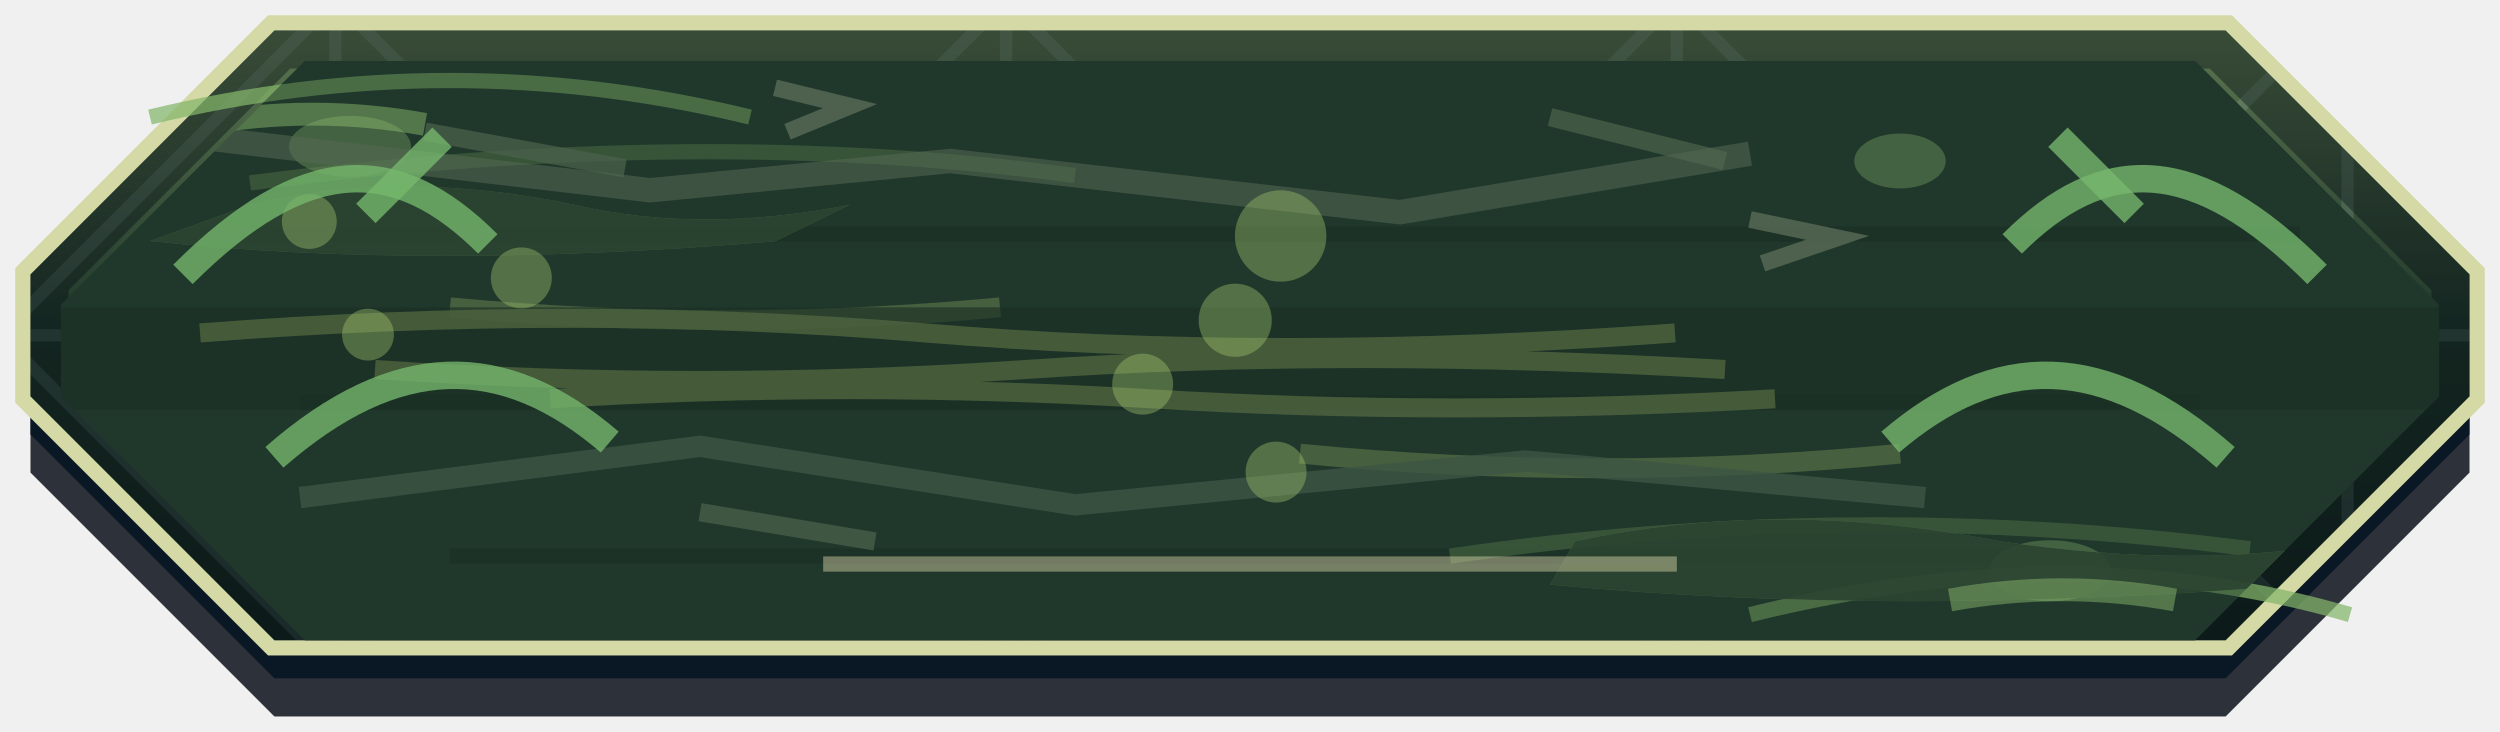
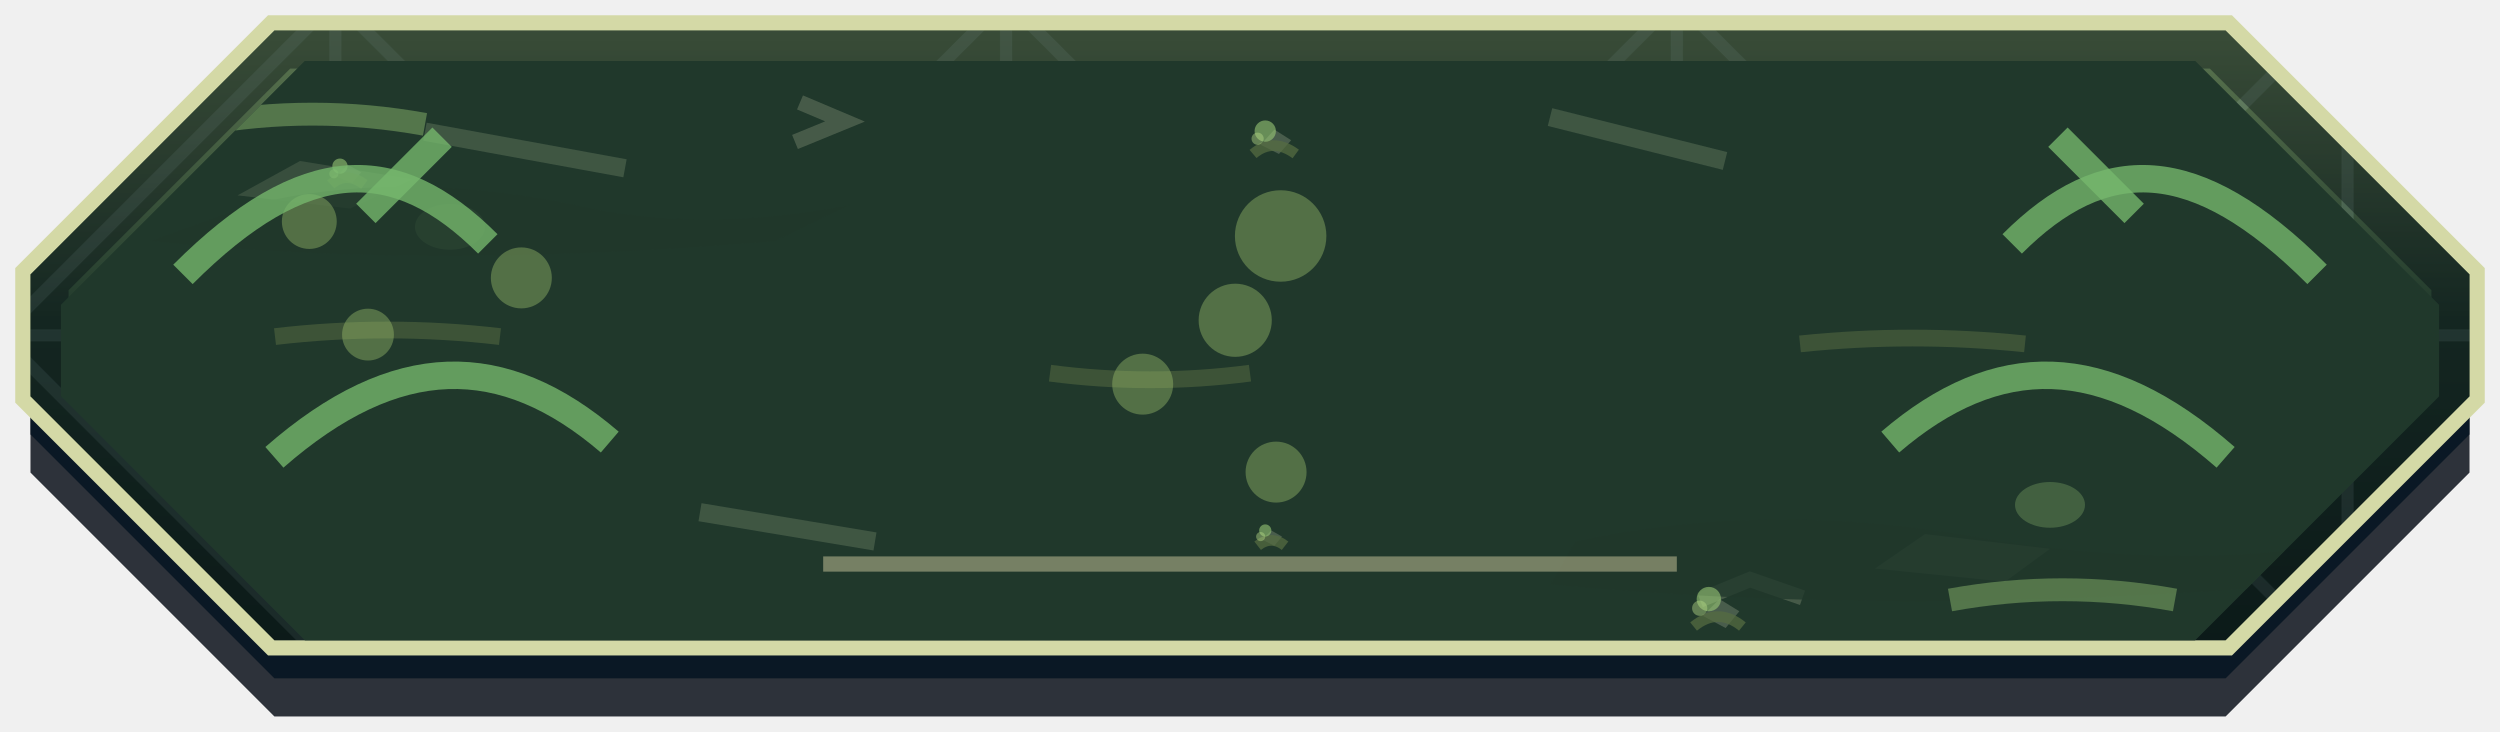
<svg xmlns="http://www.w3.org/2000/svg" width="328" height="96" viewBox="0 0 164 48" role="img" aria-label="M7 badge normal" data-style="m11-enchanted-forest@0.1.0" data-geometry-shape="chamfered-angular" data-corner-radius="2" data-end-cap-depth="16">
  <defs>
    <linearGradient id="m11-badge-164x48-normal-plate" x1="0" y1="0" x2="0" y2="1">
      <stop offset="0" stop-color="#5C7650" />
      <stop offset=".48" stop-color="#20382B" />
      <stop offset="1" stop-color="#13251E" />
    </linearGradient>
    <linearGradient id="m11-badge-164x48-normal-primary" x1="0" y1="0" x2="0" y2="1">
      <stop offset="0" stop-color="#F1E8C8" />
      <stop offset=".45" stop-color="#66D9B2" />
      <stop offset="1" stop-color="#2A856F" />
    </linearGradient>
    <linearGradient id="m11-badge-164x48-normal-energy" x1="0" y1="0" x2="1" y2="0">
      <stop offset="0" stop-color="#B8E0A5" stop-opacity="0" />
      <stop offset=".5" stop-color="#B8E0A5" stop-opacity=".86" />
      <stop offset="1" stop-color="#B8E0A5" stop-opacity="0" />
    </linearGradient>
    <pattern id="m11-badge-164x48-normal-grain" width="28" height="28" patternUnits="userSpaceOnUse">
      <circle cx="5" cy="7" r=".6" fill="#FFFFFF" fill-opacity=".12" />
      <circle cx="20" cy="15" r=".45" fill="#061321" fill-opacity=".2" />
    </pattern>
    <pattern id="m11-badge-164x48-normal-plate-pattern" width="44" height="44" patternUnits="userSpaceOnUse">
      <path d="M0 22H44M22 0V44M0 22L22 0 44 22 22 44Z" fill="none" stroke="#D8FBFF" stroke-opacity=".12" stroke-width=".8" />
    </pattern>
    <mask id="m11-badge-164x48-normal-mask">
      <path d="M18 2H146L162 18V26L146 42H18L2 26V18Z" fill="white" />
    </mask>
  </defs>
  <g opacity="1">
    <g id="m11-badge-164x48-normal-outer-shadow" data-layer="outer-shadow" transform="translate(0 5)">
      <path d="M18 2H146L162 18V26L146 42H18L2 26V18Z" fill="#020812" opacity=".82" />
    </g>
    <g id="m11-badge-164x48-normal-connected-depth" data-layer="connected-depth" transform="translate(0 2.5)">
      <path d="M18 2H146L162 18V26L146 42H18L2 26V18Z" fill="#071522" opacity=".9" />
    </g>
    <g id="m11-badge-164x48-normal-outer-frame" data-layer="outer-frame">
      <path d="M18 2H146L162 18V26L146 42H18L2 26V18Z" fill="#071421" stroke="#D4D9A6" stroke-width="2" stroke-linejoin="miter" />
    </g>
    <g id="m11-badge-164x48-normal-inner-plate-fill" data-layer="inner-plate-fill">
      <path d="M18 2H146L162 18V26L146 42H18L2 26V18Z" fill="url(#m11-badge-164x48-normal-plate)" />
    </g>
    <g id="m11-badge-164x48-normal-surface-grain" data-layer="surface-grain" data-material-source="m8-ice-grain" mask="url(#m11-badge-164x48-normal-mask)">
      <rect width="164" height="48" fill="url(#m11-badge-164x48-normal-grain)" />
    </g>
    <g id="m11-badge-164x48-normal-surface-pattern" data-layer="surface-pattern" data-material-source="m8-crystal-facet-pattern" mask="url(#m11-badge-164x48-normal-mask)">
      <rect width="164" height="48" fill="url(#m11-badge-164x48-normal-plate-pattern)" />
    </g>
    <g id="m11-badge-164x48-normal-side-bevel-shade" data-layer="side-bevel-shade" mask="url(#m11-badge-164x48-normal-mask)">
      <path d="M18 2H146L162 18V26L146 42H18L2 26V18Z" fill="none" stroke="#020812" stroke-opacity=".38" stroke-width="5" />
    </g>
    <g id="m11-badge-164x48-normal-top-bevel-highlight" data-layer="top-bevel-highlight" mask="url(#m11-badge-164x48-normal-mask)">
      <path d="M26 8H138" stroke="#FFFFFF" stroke-opacity=".55" stroke-width="3" stroke-linecap="square" />
    </g>
    <g id="m11-badge-164x48-normal-cold-edge-accent" data-layer="cold-edge-accent" data-material-source="m8-cold-edge-accent" mask="url(#m11-badge-164x48-normal-mask)">
      <rect x="16" y="6" width="132" height="8" fill="url(#m11-badge-164x48-normal-energy)" />
    </g>
    <g id="m11-badge-164x48-normal-ornament-decal" data-layer="ornament-decal" data-material-source="m7-ornament-marks" mask="url(#m11-badge-164x48-normal-mask)">
      <path d="M24 35h16M124 35h16" stroke="#E6FCFF" stroke-opacity=".5" stroke-width="2" />
    </g>
    <g id="m11-badge-material-stack" data-layer="forest-material-stack" data-material-families="weathered-stone,dark-wood,moss-lichen">
      <path d="M20 4H144L160 20V26L144 42H20L4 26V20Z" fill="#20382B" />
-       <path d="M13.12 15.36H150.88M19.68 26.4H144.32M29.52 36.48H134.48" stroke="#182E24" stroke-width="1" stroke-opacity=".82" />
-       <path d="M16.4 12Q45.92 8.16 70.52 11.52M95.12 36.48Q121.36 32.64 147.6 36" fill="none" stroke="#4D6E45" stroke-width="1" stroke-opacity=".9" />
-       <path d="M9.84 7.68Q29.52 2.88 49.2 7.68M114.8 40.32Q136.12 35.04 154.16 40.32" fill="none" stroke="#84B66A" stroke-width="1" stroke-opacity=".72" />
    </g>
-     <g id="m11-badge-material-detail" data-layer="forest-material-detail" data-material-channels="stone-chips,wood-grain,moss-mask">
+     <g id="m11-badge-material-detail" data-layer="forest-material-detail" data-material-channels="stone-chips,wood-grain,moss-mask" data-detail-scale="component">
      <path d="M27.88 8.64l13.12 2.4M101.68 7.68l11.48 2.88M45.92 33.6l11.48 1.92" stroke="#6B8063" stroke-width="1.2" stroke-opacity=".72" />
-       <path d="M29.52 20.16q18.04 1.68 36.08 0M85.28 29.76q19.68 1.92 39.36 0" fill="none" stroke="#789356" stroke-width="1.3" stroke-opacity=".75" />
-       <g fill="#9BCB78" fill-opacity=".5">
-         <ellipse cx="22.96" cy="9.6" rx="4" ry="2" />
-         <ellipse cx="134.48" cy="37.44" rx="4" ry="2" />
-         <ellipse cx="124.64" cy="10.56" rx="3" ry="1.8" />
-       </g>
    </g>
    <g id="m11-badge-material-face-depth" data-layer="forest-material-face-depth" data-material-source="shared-face-geometry">
      <clipPath id="m11-badge-face-clip">
        <path d="M20 4H144L160 20V26L144 42H20L4 26V20Z" />
      </clipPath>
      <g clip-path="url(#m11-badge-face-clip)">
        <g data-layer="forest-weathered-stone">
-           <path d="M9.84 8.64l32.8 3.84 19.68 -1.92 29.52 3.36 22.96 -3.84" fill="none" stroke="#7C8D70" stroke-width="1.6" stroke-opacity=".55" />
-           <path d="M19.68 32.64l26.24 -3.36 24.6 3.84 29.52 -2.88 26.24 2.4" fill="none" stroke="#526B56" stroke-width="1.4" stroke-opacity=".8" />
-           <path d="M50.84 5.76l4.92 1.2 -4.1 1.68M114.8 14.4l5.74 1.2 -4.92 1.68" fill="none" stroke="#9BA687" stroke-width="1.1" stroke-opacity=".65" />
+           <path d="M19.68 10.56l7.38 1.2 -4.1 1.92 -7.38 -0.864ZM126.28 35.04l8.2 0.96 -2.952 2.16 -8.528 -0.864Z" fill="#7C8D70" fill-opacity=".45" />
+           <path d="M52.48 6.72l2.952 1.248 -3.28 1.344M111.52 39.36l3.28 -1.344 3.444 1.2" fill="none" stroke="#9BA687" stroke-width="1" stroke-opacity=".55" />
        </g>
        <g data-layer="forest-dark-wood-grain">
-           <path d="M0 20.16H164V26.88H0Z" fill="#17291F" fill-opacity=".62" />
-           <path d="M13.12 21.84q24.6 -1.92 47.56 0t49.2 0M24.6 24.24q21.32 1.44 42.64 0t45.92 0M36.08 26.16q19.68 -1.2 39.36 0t41 0" fill="none" stroke="#72854C" stroke-width="1.25" stroke-opacity=".8" />
+           <path d="M18.04 22.08q7.38 -0.864 14.76 0M68.88 24.48q6.56 0.864 13.12 0M118.08 22.56q7.38 -0.768 14.76 0" fill="none" stroke="#72854C" stroke-width="1.1" stroke-opacity=".62" />
        </g>
-         <g data-layer="forest-moss-growth-mask" fill="#9BCB78" fill-opacity=".62">
-           <path d="M16.4 13.44q9.84 -2.4 21.32 0q8.2 1.92 18.04 -.01l-4.92 2.4q-22.96 1.92 -41 -.02Z" />
-           <path d="M103.32 35.52q13.12 -2.88 27.88 -.01q13.12 1.92 22.96 -.03l-3.28 2.88q-26.24 2.16 -49.2 -.01Z" />
+         <g data-layer="forest-moss-growth-mask" fill="#9BCB78" fill-opacity=".48">
+           <ellipse cx="29.52" cy="14.88" rx="2.296" ry="1.5" />
+           <ellipse cx="134.48" cy="33.12" rx="2.296" ry="1.5" />
        </g>
      </g>
    </g>
    <g id="m11-badge-material-restraint" data-layer="forest-material-restraint" data-restraint="edge-anchored-low-opacity">
      <clipPath id="m11-badge-restraint-clip">
        <path d="M20 4H144L160 20V26L144 42H20L4 26V20Z" />
      </clipPath>
      <g clip-path="url(#m11-badge-restraint-clip)">
        <path d="M0 0H164V48H0Z" fill="#20382B" fill-opacity=".42" />
        <g data-layer="forest-moss-edge-anchor" fill="#20382B" fill-opacity=".78">
          <path d="M16.4 13.44q9.84 -2.4 21.32 0q8.2 1.92 18.04 -.01l-4.92 2.4q-22.96 1.92 -41 -.02Z" />
          <path d="M103.32 35.52q13.12 -2.88 27.88 -.01q13.12 1.92 22.96 -.03l-3.28 2.88q-26.24 2.16 -49.2 -.01Z" />
        </g>
        <path d="M13.12 8.16q7.38 -1.344 14.76 0M127.92 39.36q7.38 -1.344 14.76 0" fill="none" stroke="#9BCB78" stroke-width="1.5" stroke-opacity=".42" />
+       </g>
+     </g>
+     <g id="m11-badge-authored-material-clusters" data-layer="forest-authored-material-clusters" data-variation-seed="51731" data-cluster-count="4" data-cluster-scale="component">
+       <clipPath id="m11-badge-cluster-clip">
+         <path d="M20 4H144L160 20V26L144 42H20L4 26V20Z" />
+       </clipPath>
+       <g clip-path="url(#m11-badge-cluster-clip)">
+         <g data-layer="forest-authored-cluster" data-material-families="stone,wood,moss" transform="translate(83.9 9.2)">
+           <path d="M-1.2 0.3l0.9 -1.0l1.1 0.7l-0.8 0.9Z" fill="#71806A" fill-opacity=".52" />
+           <path d="M-1.7 0.9q1.3 -1.1 2.8 0" fill="none" stroke="#566D42" stroke-width="0.7" stroke-opacity=".72" />
+           <circle cx="-0.9" cy="-0.6" r="0.7" fill="#9BCB78" fill-opacity=".58" />
+           <circle cx="-1.4" cy="-0.1" r="0.4" fill="#B5D887" fill-opacity=".45" />
+         </g>
+         <g data-layer="forest-authored-cluster" data-material-families="stone,wood,moss" transform="translate(23.0 11.4)">
+           <path d="M-0.9 0.2l0.7 -0.8l0.9 0.5l-0.6 0.7Z" fill="#71806A" fill-opacity=".52" />
+           <path d="M-1.3 0.7q1.0 -0.9 2.2 0" fill="none" stroke="#566D42" stroke-width="0.7" stroke-opacity=".72" />
+           <circle cx="-0.7" cy="-0.5" r="0.5" fill="#9BCB78" fill-opacity=".58" />
+           <circle cx="-1.1" cy="-0.0" r="0.3" fill="#B5D887" fill-opacity=".45" />
+         </g>
+         <g data-layer="forest-authored-cluster" data-material-families="stone,wood,moss" transform="translate(83.6 35.2)">
+           <path d="M-0.8 0.2l0.6 -0.6l0.7 0.4l-0.5 0.6Z" fill="#71806A" fill-opacity=".52" />
+           <path d="M-1.1 0.6q0.9 -0.7 1.8 0" fill="none" stroke="#566D42" stroke-width="0.7" stroke-opacity=".72" />
+           <circle cx="-0.6" cy="-0.4" r="0.4" fill="#9BCB78" fill-opacity=".58" />
+           <circle cx="-0.9" cy="-0.0" r="0.3" fill="#B5D887" fill-opacity=".45" />
+         </g>
+         <g data-layer="forest-authored-cluster" data-material-families="stone,wood,moss" transform="translate(113.1 40.0)">
+           <path d="M-1.4 0.4l1.1 -1.1l1.3 0.8l-0.9 1.1Z" fill="#71806A" fill-opacity=".52" />
+           <path d="M-2.0 1.1q1.6 -1.3 3.2 0" fill="none" stroke="#566D42" stroke-width="0.7" stroke-opacity=".72" />
+           <circle cx="-1.0" cy="-0.7" r="0.8" fill="#9BCB78" fill-opacity=".58" />
+           <circle cx="-1.6" cy="-0.1" r="0.5" fill="#B5D887" fill-opacity=".45" />
+         </g>
      </g>
    </g>
    <g id="m11-badge-moss-variation" data-layer="forest-variation" data-variation-seed="51731" data-variation-baseline="false" fill="#A6CC72" fill-opacity=".38">
      <circle cx="84.01" cy="15.48" r="3.0" />
      <circle cx="81.03" cy="21.01" r="2.4" />
      <circle cx="20.29" cy="14.53" r="1.8" />
      <circle cx="34.20" cy="18.23" r="2.0" />
      <circle cx="74.96" cy="25.20" r="2.0" />
      <circle cx="83.71" cy="30.97" r="2.0" />
      <circle cx="24.14" cy="21.95" r="1.7" />
    </g>
    <g id="m11-badge-leaf-vine-ornament" data-layer="forest-ornament" data-ornament="leaf-vine" data-ornament-count="4" fill="none" stroke="#76B86D" stroke-opacity=".78" stroke-width="1.8">
      <path d="M12 18c8-8 14-8 20-2M152 18c-8-8-14-8-20-2M18 30c8-7 15-7 22-1M146 30c-8-7-15-7-22-1" />
      <path d="M24 14l5-5M140 14l-5-5" />
    </g>
    <g id="m11-badge-parchment-typography" data-layer="forest-typography" data-typography-preset="m11-parchment-sage-action" data-semantic-text="required">
      <path d="M54 37h56" stroke="#EDE3B4" stroke-opacity=".42" />
    </g>
    <g id="m11-enchanted-forest-badge-content" data-layer="content" data-slot="editable-badge-content" data-safe-x="30" data-safe-y="8" data-safe-width="104" data-safe-height="30" />
  </g>
</svg>
